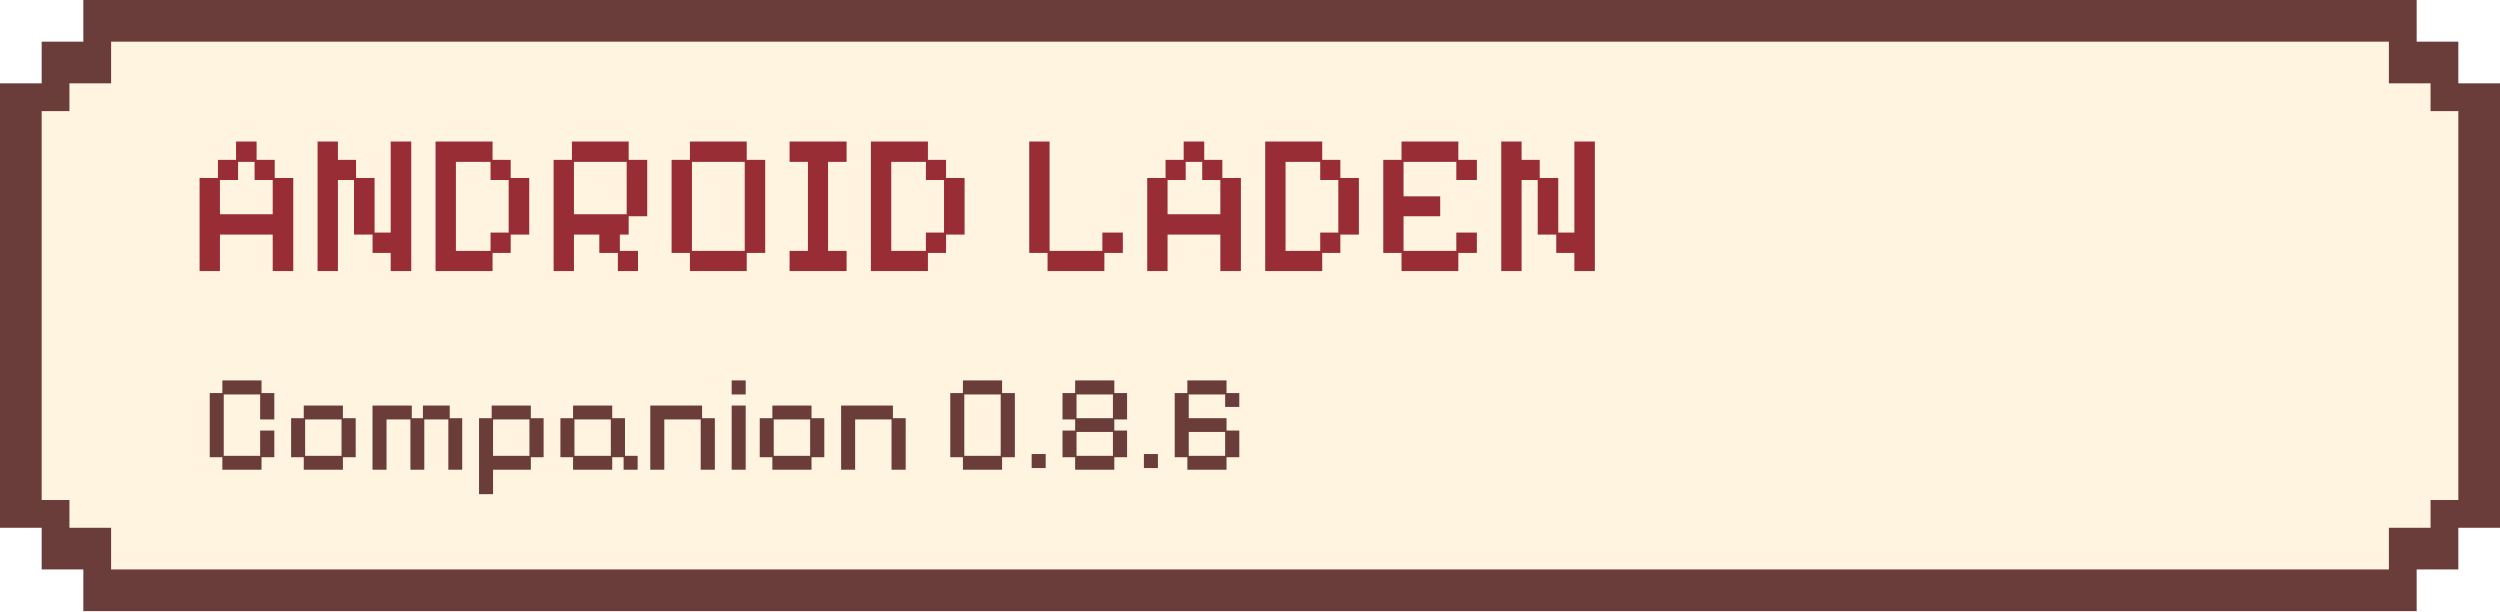
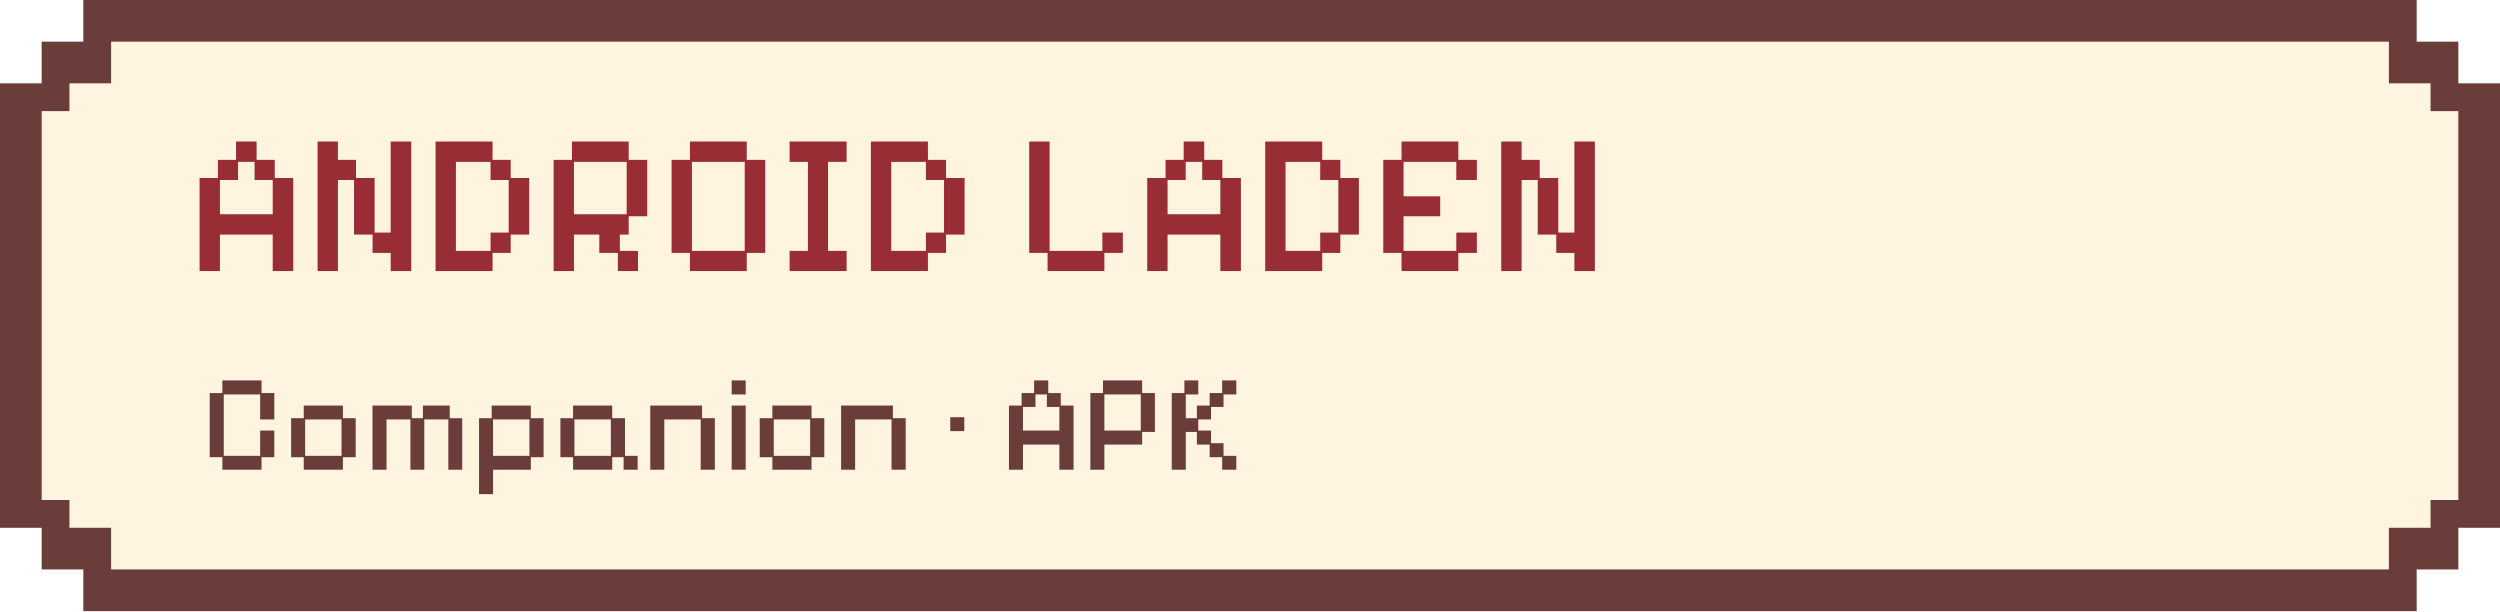
<svg xmlns="http://www.w3.org/2000/svg" width="360" height="88" viewBox="0 0 360 88" role="img">
  <path fill="#6b3d3a" d="M12 0H348V6H354V12H360V76H354V82H348V88H12V82H6V76H0V12H6V6H12Z" />
  <path fill="#fff4e0" d="M16 6H344V12H350V16H354V72H350V76H344V82H16V76H10V72H6V16H10V12H16Z" />
  <path fill="#992d35" d="M28.74 39.03L28.74 25.63L31.38 25.63L31.38 23.02L33.99 23.02L33.99 20.38L36.95 20.38L36.95 23.02L39.56 23.02L39.56 25.63L42.23 25.63L42.23 39.03L39.27 39.03L39.27 33.78L31.67 33.78L31.67 39.03ZM31.67 30.85L39.27 30.85L39.27 25.92L36.66 25.92L36.66 23.31L34.28 23.31L34.28 25.92L31.67 25.92ZM45.73 39.03L45.73 20.38L48.66 20.38L48.66 23.02L51.27 23.02L51.27 25.63L53.94 25.63L53.94 33.49L56.26 33.49L56.26 20.38L59.22 20.38L59.22 39.03L56.26 39.03L56.26 36.42L53.65 36.42L53.65 33.78L50.98 33.78L50.98 25.92L48.66 25.92L48.66 39.03ZM62.72 39.03L62.72 20.38L70.93 20.38L70.93 23.02L73.54 23.02L73.54 25.63L76.21 25.63L76.21 33.78L73.54 33.78L73.54 36.42L70.93 36.42L70.93 39.03ZM65.65 36.13L70.64 36.13L70.64 33.49L73.25 33.49L73.25 25.92L70.64 25.92L70.64 23.31L65.65 23.31ZM79.72 39.03L79.72 23.02L82.36 23.02L82.36 20.38L90.53 20.38L90.53 23.02L93.2 23.02L93.2 31.14L90.53 31.14L90.53 33.78L89.26 33.78L89.26 36.13L91.87 36.13L91.87 39.03L88.97 39.03L88.97 36.42L86.3 36.42L86.3 33.78L82.65 33.78L82.65 39.03ZM82.65 30.85L90.24 30.85L90.24 23.31L82.65 23.31ZM99.35 39.03L99.35 36.42L96.71 36.42L96.71 23.02L99.35 23.02L99.35 20.38L107.53 20.38L107.53 23.02L110.19 23.02L110.19 36.42L107.53 36.42L107.53 39.03ZM99.64 36.13L107.24 36.13L107.24 23.31L99.64 23.31ZM113.7 39.03L113.7 36.13L116.34 36.13L116.34 23.31L113.7 23.31L113.7 20.38L121.91 20.38L121.91 23.31L119.24 23.31L119.24 36.13L121.91 36.13L121.91 39.03ZM125.41 39.03L125.41 20.38L133.62 20.38L133.62 23.02L136.23 23.02L136.23 25.63L138.9 25.63L138.9 33.78L136.23 33.78L136.23 36.42L133.62 36.42L133.62 39.03ZM128.34 36.13L133.33 36.13L133.33 33.49L135.94 33.49L135.94 25.92L133.33 25.92L133.33 23.31L128.34 23.31ZM150.85 39.03L150.85 36.42L148.21 36.42L148.21 20.38L151.14 20.38L151.14 36.13L158.74 36.13L158.74 33.49L161.69 33.49L161.69 36.42L159.03 36.42L159.03 39.03ZM165.2 39.03L165.2 25.63L167.84 25.63L167.84 23.02L170.45 23.02L170.45 20.38L173.41 20.38L173.41 23.02L176.02 23.02L176.02 25.63L178.69 25.63L178.69 39.03L175.73 39.03L175.73 33.78L168.13 33.78L168.13 39.03ZM168.13 30.85L175.73 30.85L175.73 25.92L173.12 25.92L173.12 23.31L170.74 23.31L170.74 25.92L168.13 25.92ZM182.19 39.03L182.19 20.38L190.4 20.38L190.4 23.02L193.01 23.02L193.01 25.63L195.68 25.63L195.68 33.78L193.01 33.78L193.01 36.42L190.4 36.42L190.4 39.03ZM185.12 36.13L190.11 36.13L190.11 33.49L192.72 33.49L192.72 25.92L190.11 25.92L190.11 23.31L185.12 23.31ZM201.82 39.03L201.82 36.42L199.19 36.42L199.19 23.02L201.82 23.02L201.82 20.38L210 20.38L210 23.02L212.67 23.02L212.67 25.92L209.71 25.92L209.71 23.31L202.11 23.31L202.11 28.27L207.39 28.27L207.39 31.14L202.11 31.14L202.11 36.13L209.71 36.13L209.71 33.49L212.67 33.49L212.67 36.42L210 36.42L210 39.03ZM216.18 39.03L216.18 20.38L219.11 20.38L219.11 23.02L221.72 23.02L221.72 25.63L224.39 25.63L224.39 33.49L226.71 33.49L226.71 20.38L229.66 20.38L229.66 39.03L226.71 39.03L226.71 36.42L224.1 36.42L224.1 33.78L221.43 33.78L221.43 25.92L219.11 25.92L219.11 39.03Z" />
-   <path fill="#6b3d3a" d="M32.02 67.64L32.02 65.84L30.2 65.84L30.2 56.6L32.02 56.6L32.02 54.78L37.66 54.78L37.66 56.6L39.5 56.6L39.5 60.4L37.46 60.4L37.46 56.8L32.22 56.8L32.22 65.64L37.46 65.64L37.46 62L39.5 62L39.5 65.84L37.66 65.84L37.66 67.64ZM43.74 67.64L43.74 65.84L41.92 65.84L41.92 60.22L43.74 60.22L43.74 58.4L49.38 58.4L49.38 60.22L51.22 60.22L51.22 65.84L49.38 65.84L49.38 67.64ZM43.94 65.64L49.18 65.64L49.18 60.4L43.94 60.4ZM53.64 67.64L53.64 58.4L59.3 58.4L59.3 60.22L60.9 60.22L60.9 58.4L64.76 58.4L64.76 60.22L66.56 60.22L66.56 67.64L64.56 67.64L64.56 60.4L61.1 60.4L61.1 67.64L59.1 67.64L59.1 60.4L55.66 60.4L55.66 67.64ZM68.98 71.16L68.98 60.22L70.8 60.22L70.8 58.4L76.44 58.4L76.44 60.22L78.28 60.22L78.28 65.84L76.44 65.84L76.44 67.64L71 67.64L71 71.16ZM71 65.64L76.24 65.64L76.24 60.4L71 60.4ZM82.52 67.64L82.52 65.84L80.7 65.84L80.7 60.22L82.52 60.22L82.52 58.4L88.16 58.4L88.16 60.22L90 60.22L90 65.64L91.82 65.64L91.82 67.64L89.8 67.64L89.8 65.84L88.16 65.84L88.16 67.64ZM82.72 65.64L87.96 65.64L87.96 60.4L82.72 60.4ZM93.64 67.64L93.64 58.4L101.1 58.4L101.1 60.22L102.94 60.22L102.94 67.64L100.9 67.64L100.9 60.4L95.66 60.4L95.66 67.64ZM105.36 67.64L105.36 58.4L107.38 58.4L107.38 67.64ZM105.36 56.8L105.36 54.78L107.38 54.78L107.38 56.8ZM111.22 67.64L111.22 65.84L109.4 65.84L109.4 60.22L111.22 60.22L111.22 58.4L116.86 58.4L116.86 60.22L118.7 60.22L118.7 65.84L116.86 65.84L116.86 67.64ZM111.42 65.64L116.66 65.64L116.66 60.4L111.42 60.4ZM121.12 67.64L121.12 58.4L128.58 58.4L128.58 60.22L130.42 60.22L130.42 67.64L128.38 67.64L128.38 60.4L123.14 60.4L123.14 67.64ZM138.66 67.64L138.66 65.84L136.84 65.84L136.84 56.6L138.66 56.6L138.66 54.78L144.3 54.78L144.3 56.6L146.14 56.6L146.14 65.84L144.3 65.84L144.3 67.64ZM138.86 65.64L144.1 65.64L144.1 56.8L138.86 56.8ZM148.56 67.4L148.56 65.38L150.58 65.38L150.58 67.4ZM154.82 67.64L154.82 65.84L153 65.84L153 62L154.82 62L154.82 60.4L153 60.4L153 56.6L154.82 56.6L154.82 54.78L160.46 54.78L160.46 56.6L162.3 56.6L162.3 60.4L160.46 60.4L160.46 62L162.3 62L162.3 65.84L160.46 65.84L160.46 67.64ZM155.02 65.64L160.26 65.64L160.26 62.2L155.02 62.2ZM155.02 60.22L160.26 60.22L160.26 56.8L155.02 56.8ZM164.72 67.4L164.72 65.38L166.74 65.38L166.74 67.4ZM170.98 67.64L170.98 65.84L169.16 65.84L169.16 56.6L170.98 56.6L170.98 54.78L176.62 54.78L176.62 56.6L178.46 56.6L178.46 58.6L176.42 58.6L176.42 56.8L171.18 56.8L171.18 60.22L176.62 60.22L176.62 62L178.46 62L178.46 65.84L176.62 65.84L176.62 67.64ZM171.18 65.64L176.42 65.64L176.42 62.2L171.18 62.2Z" />
+   <path fill="#6b3d3a" d="M32.02 67.64L32.02 65.84L30.2 65.84L30.2 56.6L32.02 56.6L32.02 54.78L37.66 54.78L37.66 56.6L39.5 56.6L39.5 60.4L37.46 60.4L37.46 56.8L32.22 56.8L32.22 65.64L37.46 65.64L37.46 62L39.5 62L39.5 65.84L37.66 65.84L37.66 67.64ZM43.74 67.64L43.74 65.84L41.92 65.84L41.92 60.22L43.74 60.22L43.74 58.4L49.38 58.4L49.38 60.22L51.22 60.22L51.22 65.84L49.38 65.84L49.38 67.64ZM43.94 65.64L49.18 65.64L49.18 60.4L43.94 60.4ZM53.64 67.64L53.64 58.4L59.3 58.4L59.3 60.22L60.9 60.22L60.9 58.4L64.76 58.4L64.76 60.22L66.56 60.22L66.56 67.64L64.56 67.64L64.56 60.4L61.1 60.4L61.1 67.64L59.1 67.64L59.1 60.4L55.66 60.4L55.66 67.64ZM68.98 71.16L68.98 60.22L70.8 60.22L70.8 58.4L76.44 58.4L76.44 60.22L78.28 60.22L78.28 65.84L76.44 65.84L76.44 67.64L71 67.64L71 71.16ZM71 65.64L76.24 65.64L76.24 60.4L71 60.4ZM82.52 67.64L82.52 65.84L80.7 65.84L80.7 60.22L82.52 60.22L82.52 58.4L88.16 58.4L88.16 60.22L90 60.22L90 65.64L91.82 65.64L91.82 67.64L89.8 67.64L89.8 65.84L88.16 65.84L88.16 67.64ZM82.72 65.64L87.96 65.64L87.96 60.4L82.72 60.4ZM93.64 67.64L93.64 58.4L101.1 58.4L101.1 60.22L102.94 60.22L102.94 67.64L100.9 67.64L100.9 60.4L95.66 60.4L95.66 67.64ZM105.36 67.64L105.36 58.4L107.38 58.4L107.38 67.64ZM105.36 56.8L105.36 54.78L107.38 54.78L107.38 56.8ZM111.22 67.64L111.22 65.84L109.4 65.84L109.4 60.22L111.22 60.22L111.22 58.4L116.86 58.4L116.86 60.22L118.7 60.22L118.7 65.84L116.86 65.84L116.86 67.64ZM111.42 65.64L116.66 65.64L116.66 60.4L111.42 60.4ZM121.12 67.64L121.12 58.4L128.58 58.4L128.58 60.22L130.42 60.22L130.42 67.64L128.38 67.64L128.38 60.4L123.14 60.4L123.14 67.64ZM136.84 62.08L136.84 60.08L138.86 60.08L138.86 62.08ZM145.29 67.64L145.29 58.4L147.11 58.4L147.11 56.6L148.91 56.6L148.91 54.78L150.95 54.78L150.95 56.6L152.75 56.6L152.75 58.4L154.59 58.4L154.59 67.64L152.55 67.64L152.55 64.02L147.31 64.02L147.31 67.64ZM147.31 62L152.55 62L152.55 58.6L150.75 58.6L150.75 56.8L149.11 56.8L149.11 58.6L147.31 58.6ZM157.01 67.64L157.01 56.6L158.83 56.6L158.83 54.78L164.47 54.78L164.47 56.6L166.31 56.6L166.31 62.2L164.47 62.2L164.47 64.02L159.03 64.02L159.03 67.64ZM159.03 62L164.27 62L164.27 56.8L159.03 56.8ZM168.73 67.64L168.73 56.6L170.55 56.6L170.55 54.78L172.55 54.78L172.55 56.8L170.75 56.8L170.75 60.22L172.35 60.22L172.35 58.4L174.19 58.4L174.19 56.6L175.99 56.6L175.99 54.78L178.03 54.78L178.03 56.8L176.19 56.8L176.19 58.6L174.39 58.6L174.39 60.4L172.55 60.4L172.55 62L174.39 62L174.39 63.82L176.19 63.82L176.19 65.64L178.03 65.64L178.03 67.64L175.99 67.64L175.99 65.84L174.19 65.84L174.19 64.02L172.35 64.02L172.35 62.2L170.75 62.2L170.75 67.64Z" />
</svg>
